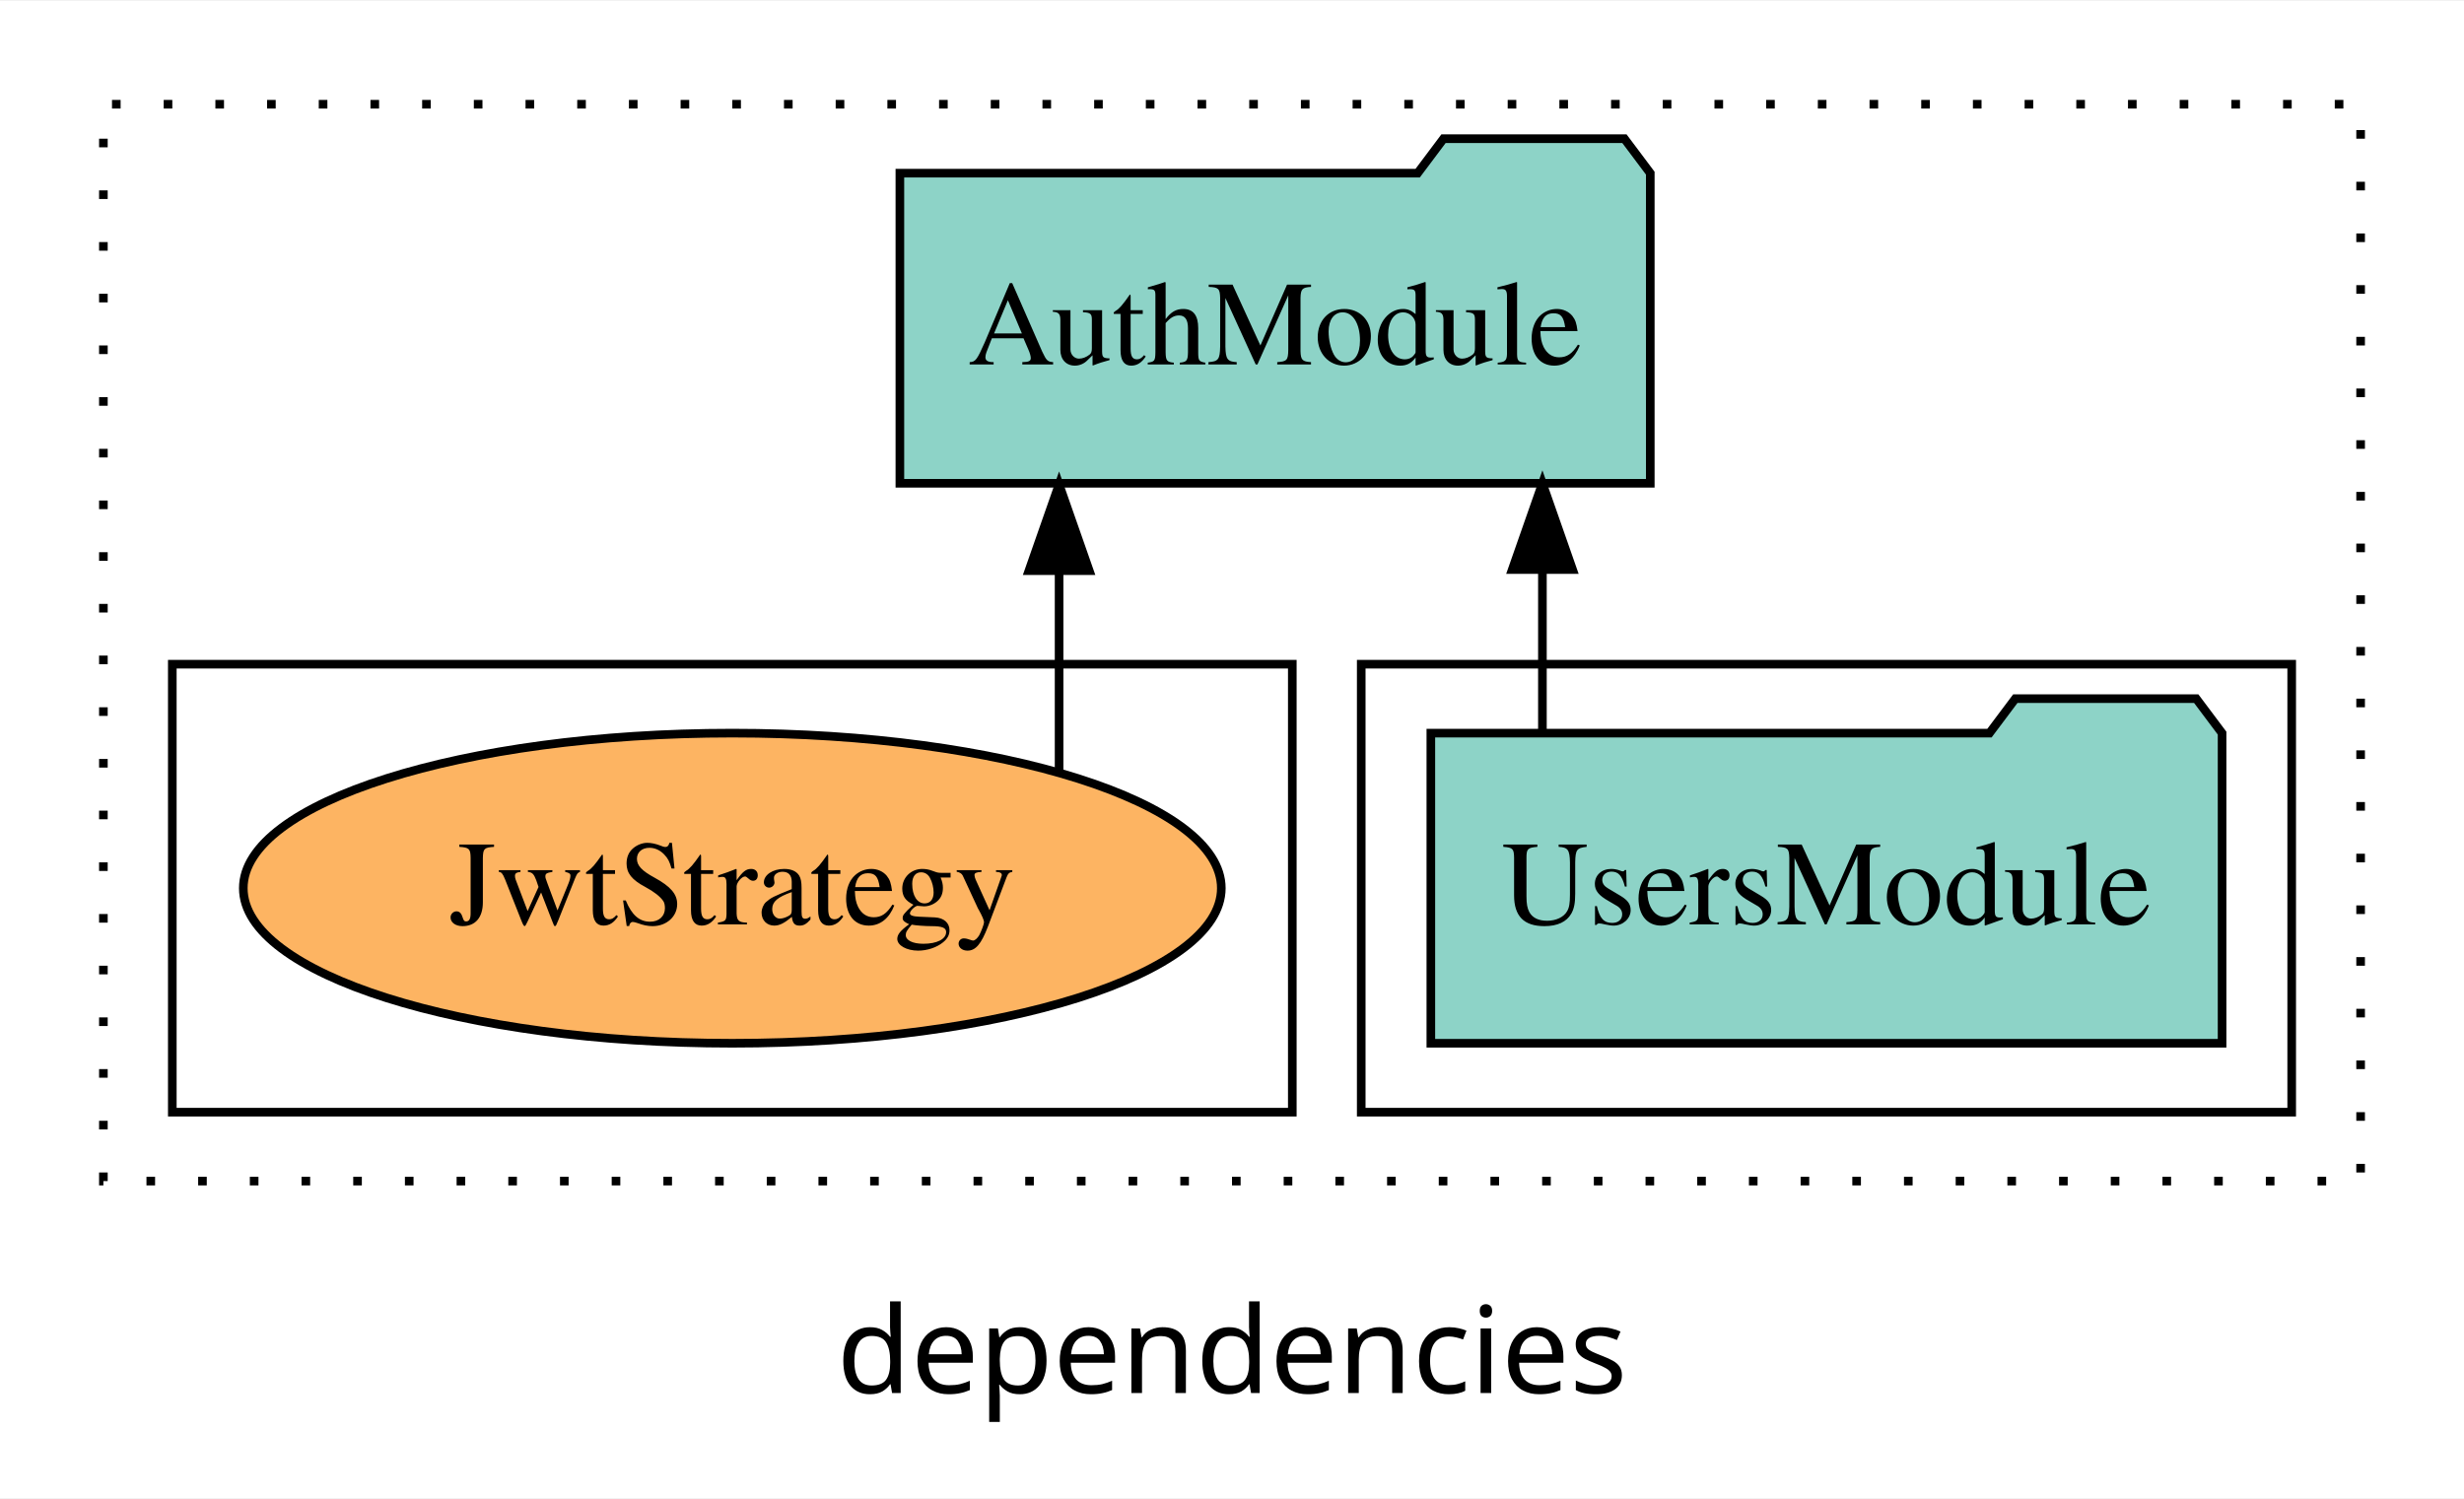
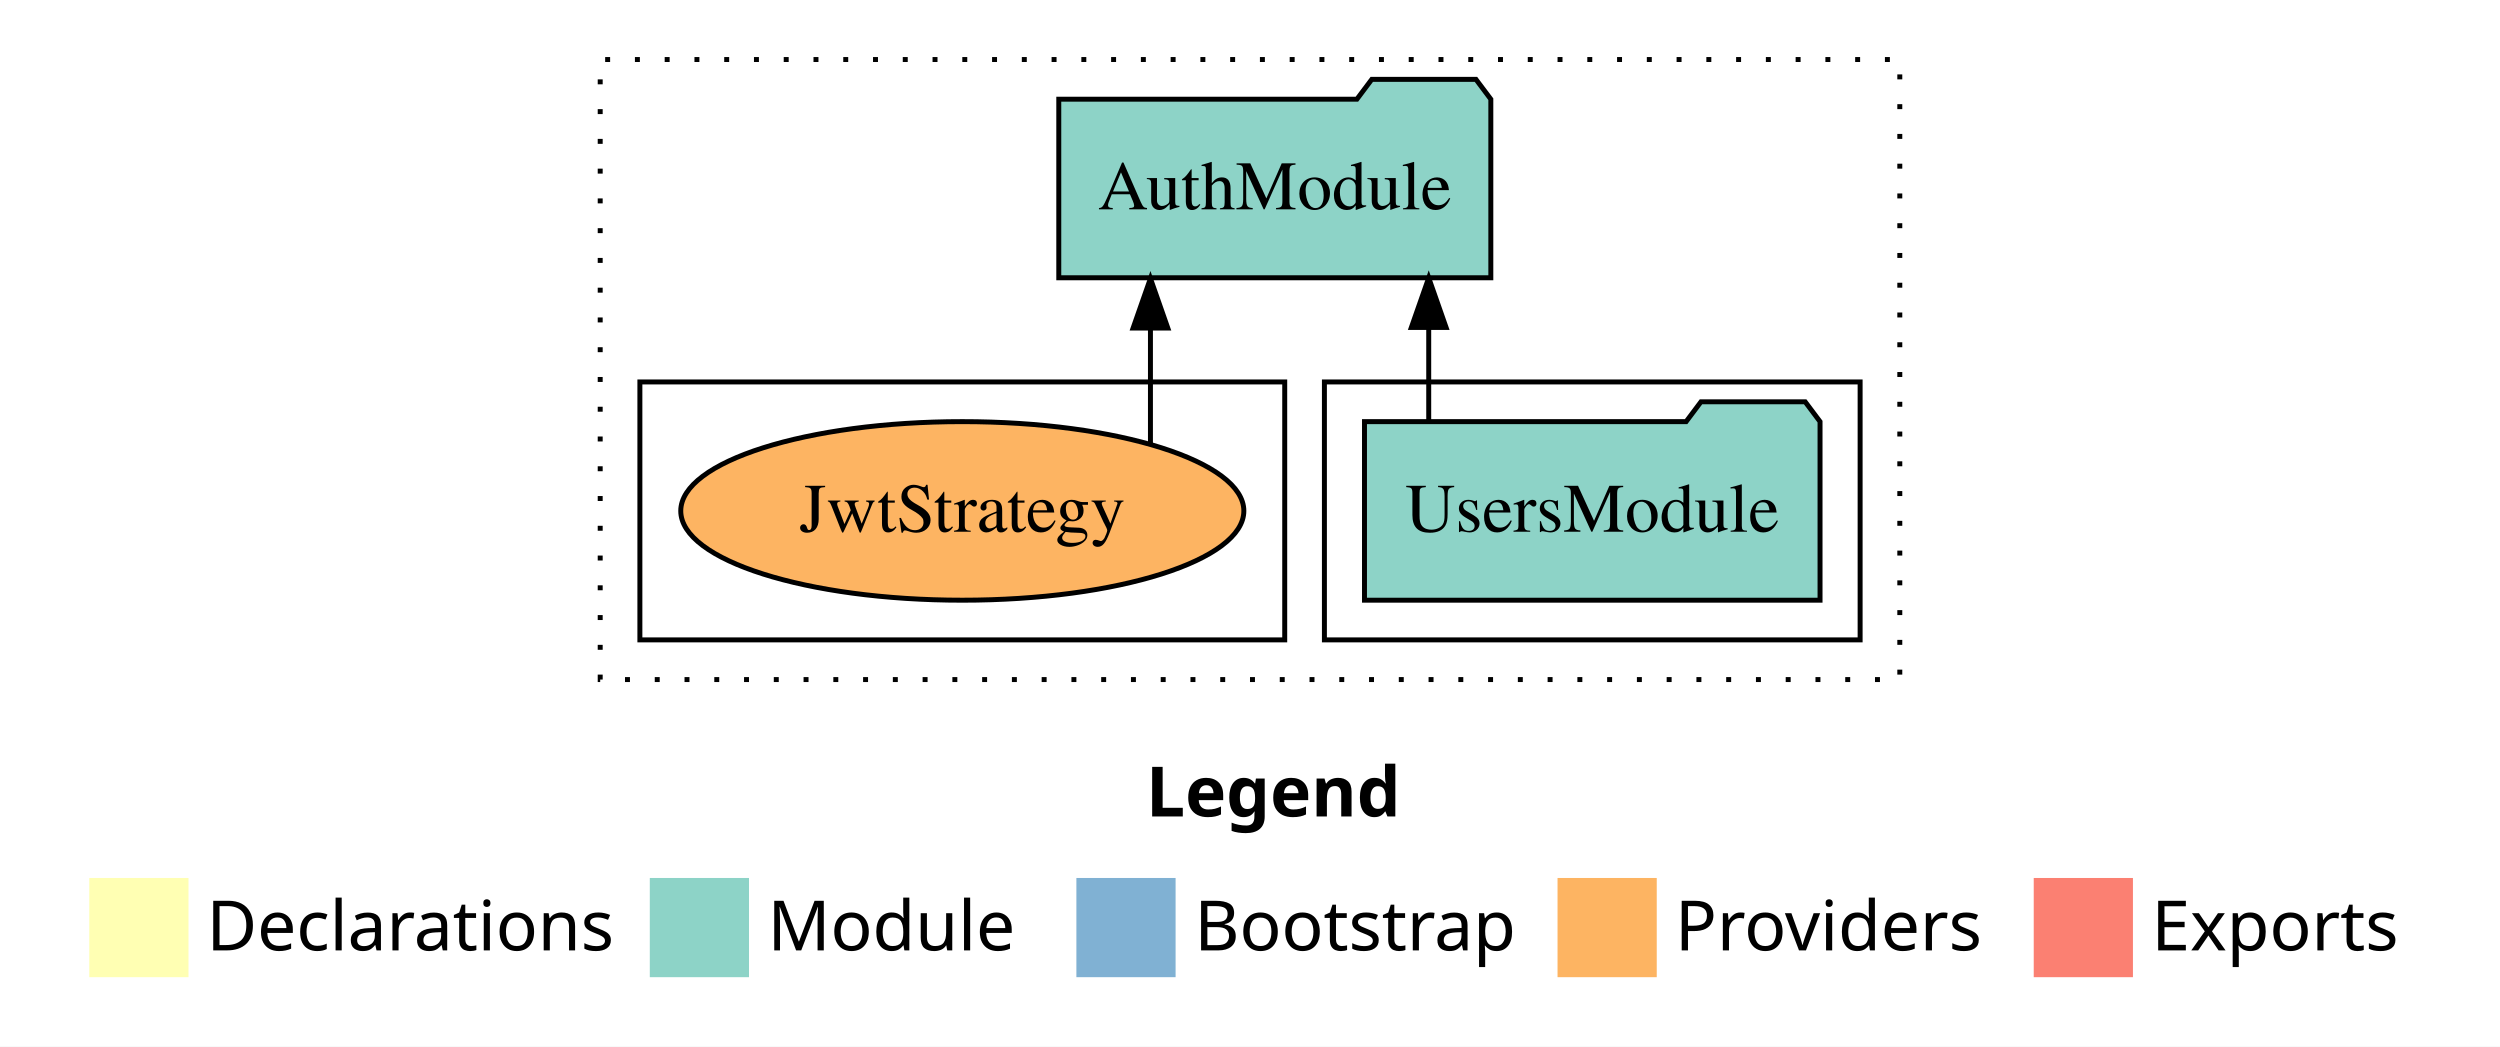
- <svg xmlns="http://www.w3.org/2000/svg" width="286pt" height="174pt" viewBox="0.00 0.00 286.00 173.80">
-   <g id="graph0" class="graph" transform="scale(1 1) rotate(0) translate(4 169.8)">
-     <polygon fill="white" stroke="transparent" points="-4,4 -4,-169.8 282,-169.8 282,4 -4,4" />
-     <text text-anchor="middle" x="139" y="-8.2" font-family="sans-serif" font-size="14.00">dependencies</text>
+ <svg xmlns="http://www.w3.org/2000/svg" width="504pt" height="211pt" viewBox="0.00 0.00 504.00 211.00">
+   <g id="graph0" class="graph" transform="scale(1 1) rotate(0) translate(4 207)">
+     <polygon fill="white" stroke="transparent" points="-4,4 -4,-207 500,-207 500,4 -4,4" />
+     <text text-anchor="start" x="227.01" y="-42.4" font-family="Times-12" font-weight="bold" font-size="14.00">Legend</text>
+     <polygon fill="#ffffb3" stroke="transparent" points="14,-10 14,-30 34,-30 34,-10 14,-10" />
+     <text text-anchor="start" x="37.63" y="-15.4" font-family="Times-12" font-size="14.00">  Declarations</text>
+     <polygon fill="#8dd3c7" stroke="transparent" points="127,-10 127,-30 147,-30 147,-10 127,-10" />
+     <text text-anchor="start" x="150.73" y="-15.4" font-family="Times-12" font-size="14.00">  Module</text>
+     <polygon fill="#80b1d3" stroke="transparent" points="213,-10 213,-30 233,-30 233,-10 213,-10" />
+     <text text-anchor="start" x="236.78" y="-15.4" font-family="Times-12" font-size="14.00">  Bootstrap</text>
+     <polygon fill="#fdb462" stroke="transparent" points="310,-10 310,-30 330,-30 330,-10 310,-10" />
+     <text text-anchor="start" x="333.67" y="-15.4" font-family="Times-12" font-size="14.00">  Providers</text>
+     <polygon fill="#fb8072" stroke="transparent" points="406,-10 406,-30 426,-30 426,-10 406,-10" />
+     <text text-anchor="start" x="429.73" y="-15.4" font-family="Times-12" font-size="14.00">  Exports</text>
    <g id="clust1" class="cluster">
-       <polygon fill="none" stroke="black" stroke-dasharray="1,5" points="8,-32.8 8,-157.8 270,-157.8 270,-32.8 8,-32.8" />
+       <polygon fill="none" stroke="black" stroke-dasharray="1,5" points="117,-70 117,-195 379,-195 379,-70 117,-70" />
    </g>
    <g id="clust3" class="cluster">
-       <polygon fill="none" stroke="black" points="154,-40.8 154,-92.8 262,-92.8 262,-40.8 154,-40.8" />
+       <polygon fill="none" stroke="black" points="263,-78 263,-130 371,-130 371,-78 263,-78" />
    </g>
    <g id="clust6" class="cluster">
-       <polygon fill="none" stroke="black" points="16,-40.8 16,-92.8 146,-92.8 146,-40.8 16,-40.8" />
+       <polygon fill="none" stroke="black" points="125,-78 125,-130 255,-130 255,-78 125,-78" />
    </g>
    <g id="node1" class="node">
-       <polygon fill="#8dd3c7" stroke="black" points="253.92,-84.8 250.92,-88.8 229.92,-88.8 226.92,-84.8 162.08,-84.8 162.08,-48.8 253.92,-48.8 253.92,-84.8" />
-       <text text-anchor="middle" x="208" y="-62.6" font-family="Times,serif" font-size="14.00">UsersModule</text>
+       <polygon fill="#8dd3c7" stroke="black" points="362.92,-122 359.92,-126 338.92,-126 335.92,-122 271.08,-122 271.08,-86 362.92,-86 362.92,-122" />
+       <text text-anchor="middle" x="317" y="-99.8" font-family="Times,serif" font-size="14.00">UsersModule</text>
    </g>
    <g id="node2" class="node">
-       <polygon fill="#8dd3c7" stroke="black" points="187.55,-149.8 184.55,-153.8 163.55,-153.8 160.55,-149.8 100.45,-149.8 100.45,-113.8 187.55,-113.8 187.55,-149.8" />
-       <text text-anchor="middle" x="144" y="-127.6" font-family="Times,serif" font-size="14.00">AuthModule</text>
+       <polygon fill="#8dd3c7" stroke="black" points="296.55,-187 293.55,-191 272.55,-191 269.55,-187 209.45,-187 209.45,-151 296.55,-151 296.55,-187" />
+       <text text-anchor="middle" x="253" y="-164.8" font-family="Times,serif" font-size="14.00">AuthModule</text>
    </g>
    <g id="edge1" class="edge">
-       <path fill="none" stroke="black" d="M175.03,-84.91C175.03,-84.91 175.03,-103.79 175.03,-103.79" />
-       <polygon fill="black" stroke="black" points="171.53,-103.79 175.03,-113.79 178.53,-103.79 171.53,-103.79" />
+       <path fill="none" stroke="black" d="M284.03,-122.11C284.03,-122.11 284.03,-140.99 284.03,-140.99" />
+       <polygon fill="black" stroke="black" points="280.53,-140.99 284.03,-150.99 287.53,-140.99 280.53,-140.99" />
    </g>
    <g id="node3" class="node">
-       <ellipse fill="#fdb462" stroke="black" cx="81" cy="-66.8" rx="56.76" ry="18" />
-       <text text-anchor="middle" x="81" y="-62.6" font-family="Times,serif" font-size="14.00">JwtStrategy</text>
+       <ellipse fill="#fdb462" stroke="black" cx="190" cy="-104" rx="56.76" ry="18" />
+       <text text-anchor="middle" x="190" y="-99.8" font-family="Times,serif" font-size="14.00">JwtStrategy</text>
    </g>
    <g id="edge2" class="edge">
-       <path fill="none" stroke="black" d="M118.93,-80.27C118.93,-80.27 118.93,-103.66 118.93,-103.66" />
-       <polygon fill="black" stroke="black" points="115.43,-103.66 118.93,-113.66 122.43,-103.66 115.43,-103.66" />
+       <path fill="none" stroke="black" d="M227.93,-117.47C227.93,-117.47 227.93,-140.86 227.93,-140.86" />
+       <polygon fill="black" stroke="black" points="224.43,-140.86 227.93,-150.86 231.43,-140.86 224.43,-140.86" />
    </g>
  </g>
</svg>
